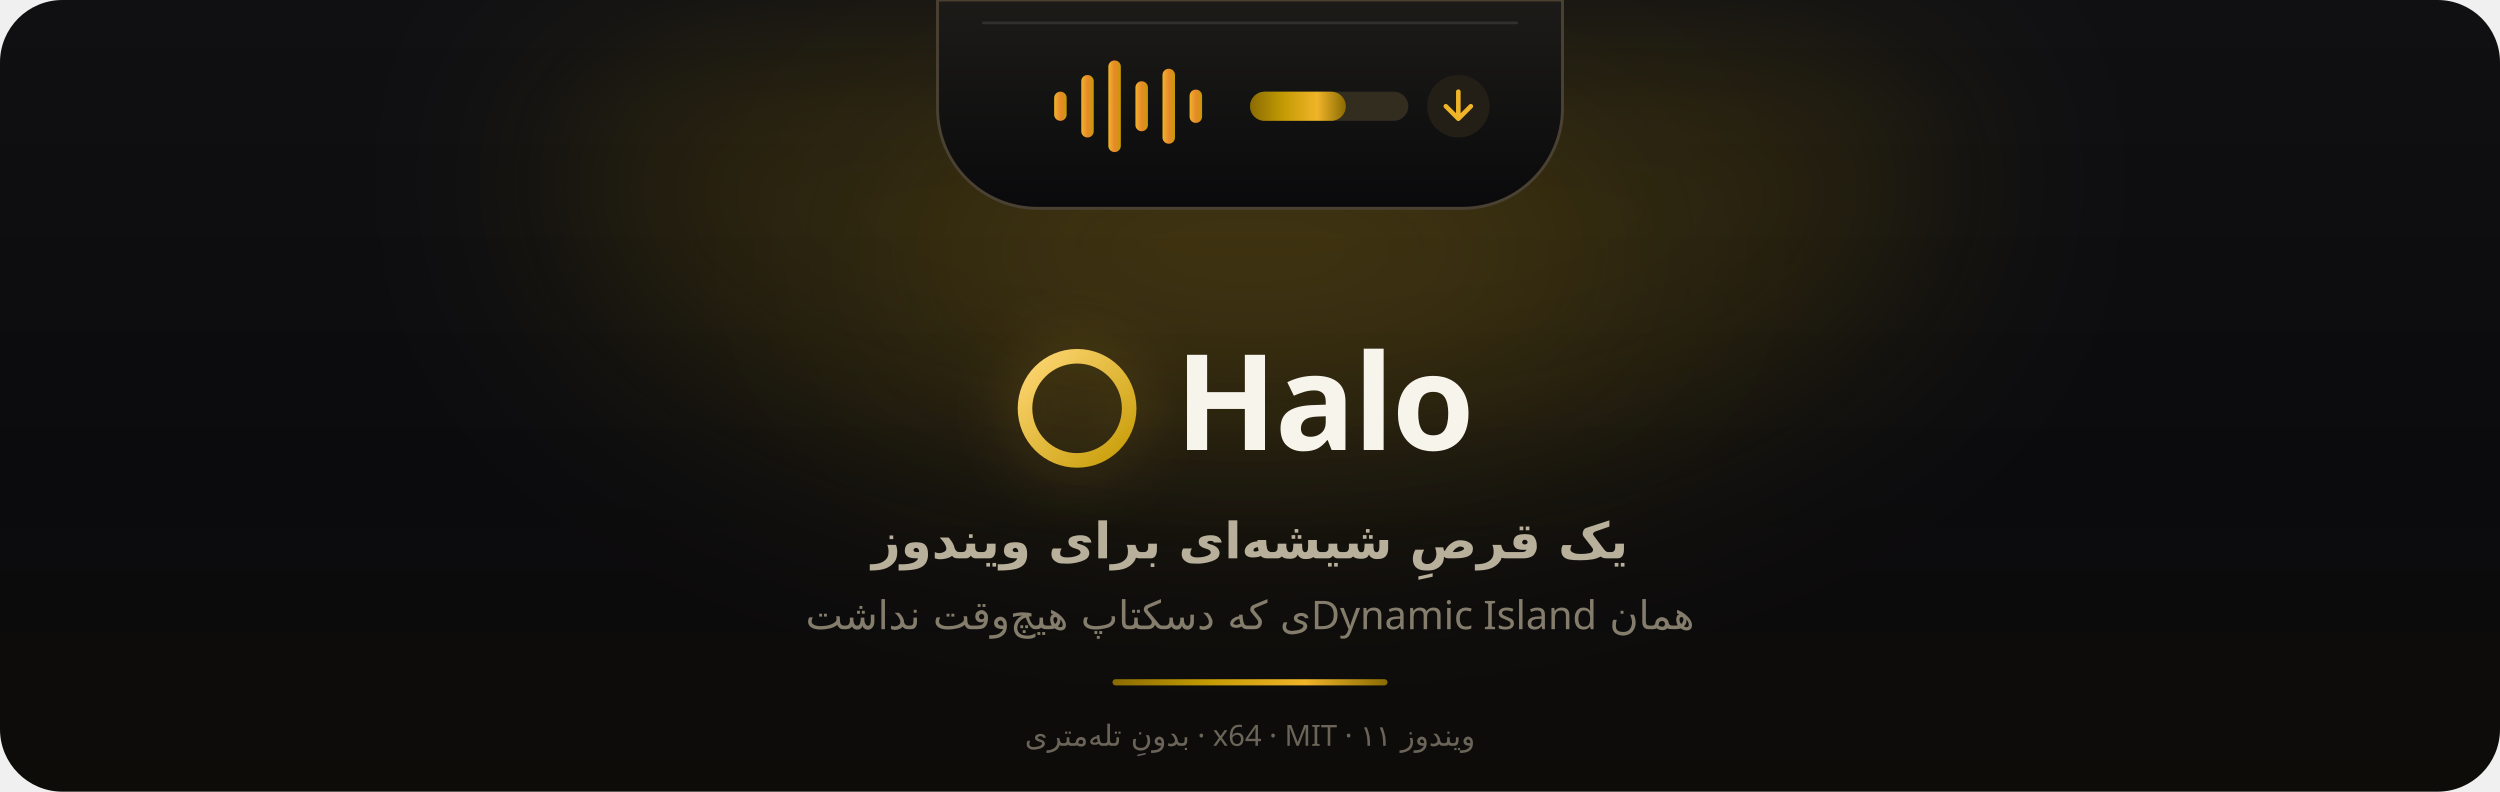
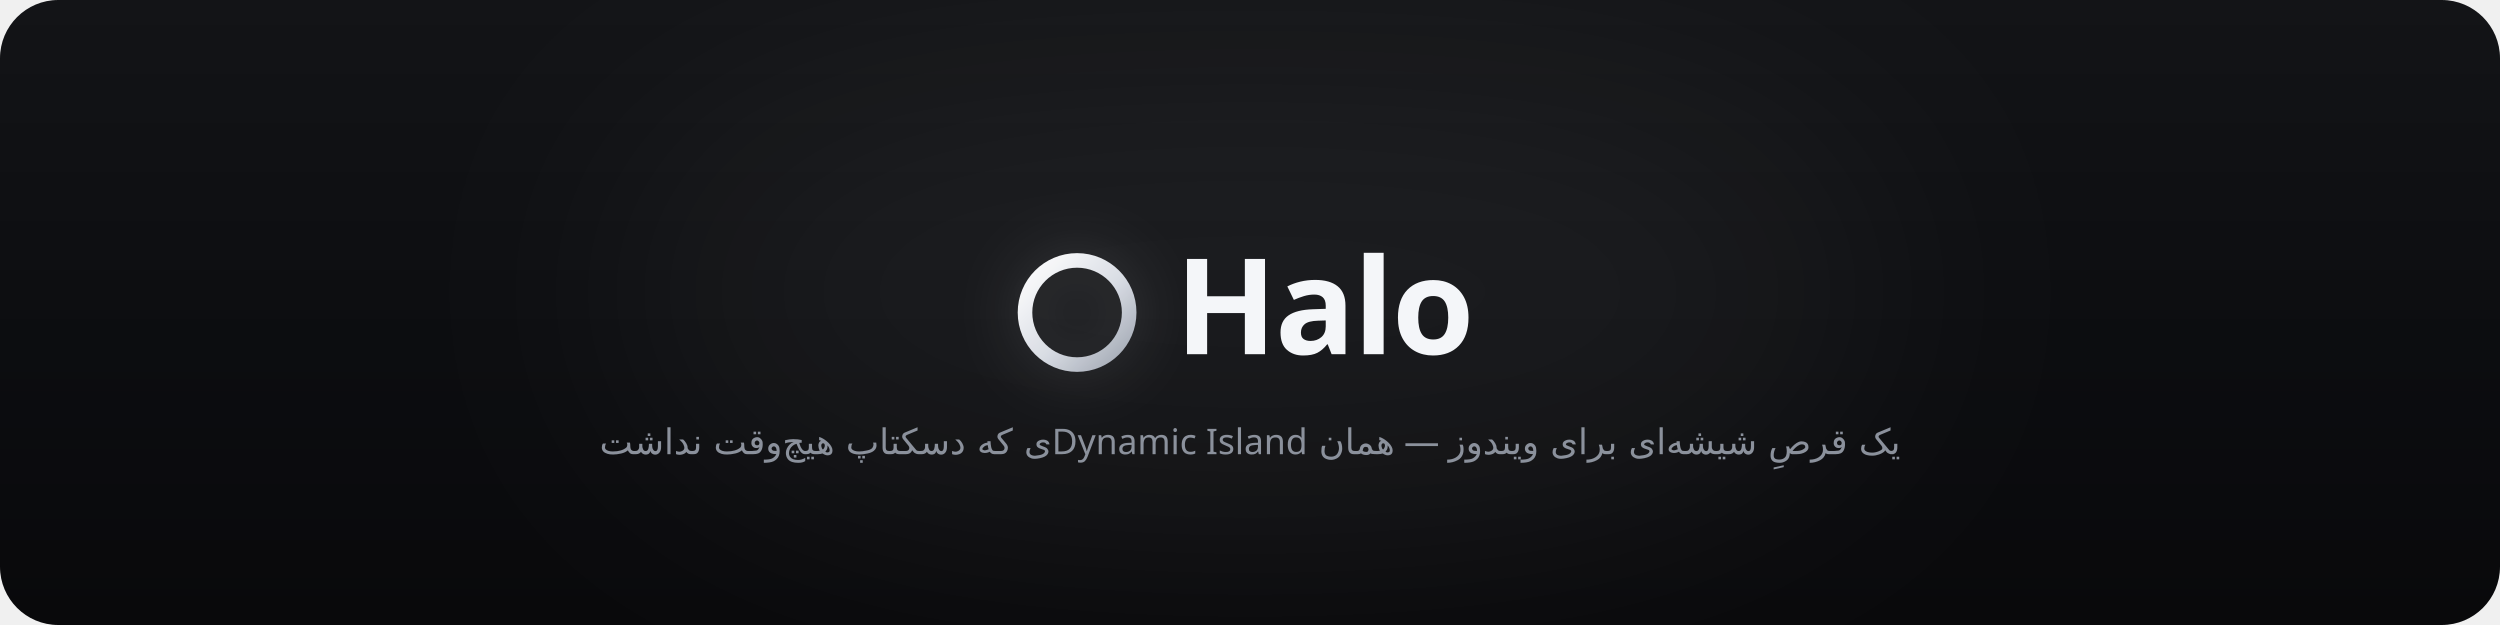
- <svg xmlns="http://www.w3.org/2000/svg" width="1200" height="380" viewBox="0 0 1200 380" font-family="Vazirmatn, 'Segoe UI', Tahoma, system-ui, sans-serif">
+ <svg xmlns="http://www.w3.org/2000/svg" width="1200" height="300" viewBox="0 0 1200 300" font-family="Vazirmatn, 'Segoe UI', Tahoma, system-ui, sans-serif">
  <defs>
    <linearGradient id="bg" x1="0" y1="0" x2="0" y2="1">
-       <stop offset="0" stop-color="#101013" />
-       <stop offset="0.6" stop-color="#0b0b0e" />
-       <stop offset="1" stop-color="#0e0c09" />
-     </linearGradient>
-     <linearGradient id="gold" x1="0" y1="0" x2="1" y2="0">
-       <stop offset="0" stop-color="#8a6b02" />
-       <stop offset="0.35" stop-color="#c49b04" />
-       <stop offset="0.7" stop-color="#f0b429" />
-       <stop offset="1" stop-color="#8a6b02" />
+       <stop offset="0" stop-color="#131417" />
+       <stop offset="0.55" stop-color="#0c0d10" />
+       <stop offset="1" stop-color="#09090b" />
    </linearGradient>
    <linearGradient id="ring" x1="0" y1="0" x2="1" y2="1">
-       <stop offset="0" stop-color="#ffd97a" />
-       <stop offset="1" stop-color="#c49b04" />
+       <stop offset="0" stop-color="#ffffff" />
+       <stop offset="0.55" stop-color="#d6dae2" />
+       <stop offset="1" stop-color="#9aa1ad" />
    </linearGradient>
-     <linearGradient id="glass" x1="0" y1="0" x2="0" y2="1">
-       <stop offset="0" stop-color="#1c1b18" />
-       <stop offset="1" stop-color="#0a0a0c" />
-     </linearGradient>
-     <linearGradient id="wave" x1="0" y1="0" x2="1" y2="0">
-       <stop offset="0" stop-color="#f0b429" />
-       <stop offset="0.5" stop-color="#e8892b" />
-       <stop offset="1" stop-color="#c49b04" />
-     </linearGradient>
-     <filter id="wide" x="-60%" y="-60%" width="220%" height="220%">
-       <feGaussianBlur stdDeviation="52" />
+     <filter id="wide" x="-70%" y="-70%" width="240%" height="240%">
+       <feGaussianBlur stdDeviation="60" />
    </filter>
-     <filter id="near" x="-70%" y="-70%" width="240%" height="240%">
-       <feGaussianBlur stdDeviation="14" />
+     <filter id="near" x="-80%" y="-80%" width="260%" height="260%">
+       <feGaussianBlur stdDeviation="13" />
    </filter>
    <clipPath id="card">
-       <rect width="1200" height="380" rx="30" />
+       <rect width="1200" height="300" rx="28" />
    </clipPath>
  </defs>
  <g clip-path="url(#card)">
-     <rect width="1200" height="380" fill="url(#bg)" />
-     <ellipse cx="600" cy="86" rx="330" ry="150" fill="#c49b04" opacity=".16" filter="url(#wide)" />
-     <ellipse cx="600" cy="120" rx="180" ry="60" fill="#f0b429" opacity=".13" filter="url(#wide)" />
-     <path d="M450 0h300v52a48 48 0 0 1-48 48H498a48 48 0 0 1-48-48z" fill="url(#glass)" />
-     <path d="M450 0h300v52a48 48 0 0 1-48 48H498a48 48 0 0 1-48-48z" fill="none" stroke="#4a4133" stroke-width="1.4" />
-     <path d="M472 11h256" stroke="#ffffff" stroke-width="1.3" stroke-linecap="round" opacity=".10" />
-     <g fill="url(#wave)">
-       <rect x="506" y="44" width="6" height="14" rx="3" />
-       <rect x="519" y="36" width="6" height="30" rx="3" />
-       <rect x="532" y="29" width="6" height="44" rx="3" />
-       <rect x="545" y="39" width="6" height="24" rx="3" />
-       <rect x="558" y="33" width="6" height="36" rx="3" />
-       <rect x="571" y="43" width="6" height="16" rx="3" />
-     </g>
-     <rect x="600" y="44" width="76" height="14" rx="7" fill="#332d20" />
-     <rect x="600" y="44" width="46" height="14" rx="7" fill="url(#gold)" />
-     <circle cx="700" cy="51" r="15" fill="#241f16" />
-     <path d="M700 44v13M694 51l6 6 6-6" stroke="#f0b429" stroke-width="2.2" stroke-linecap="round" stroke-linejoin="round" fill="none" />
-     <circle cx="517" cy="196" r="25" fill="none" stroke="url(#ring)" stroke-width="7" />
-     <circle cx="517" cy="196" r="25" fill="none" stroke="#f0b429" stroke-width="11" opacity=".22" filter="url(#near)" />
-     <text x="564" y="216" fill="#f7f4ec" font-size="64" font-weight="800" letter-spacing="-1">Halo</text>
-     <text x="600" y="268" fill="#b9b09b" font-size="24" font-weight="600" text-anchor="middle">⁧یک قرصِ شیشه‌ای برای ویندوز⁩</text>
-     <text x="600" y="302" fill="#857d6c" font-size="19" text-anchor="middle">⁧همان Dynamic Islandی که دسکتاپ هیچ‌وقت نداشت⁩</text>
-     <rect x="534" y="326" width="132" height="3" rx="1.5" fill="url(#gold)" />
-     <text x="600" y="358" fill="#6b6458" font-size="14" text-anchor="middle">⁧ویندوز ۱۱ · x64 · MIT · بدونِ تله‌متری⁩</text>
+     <rect width="1200" height="300" fill="url(#bg)" />
+     <ellipse cx="600" cy="140" rx="300" ry="130" fill="#ffffff" opacity=".055" filter="url(#wide)" />
+     <circle cx="517" cy="150" r="25" fill="none" stroke="url(#ring)" stroke-width="7" />
+     <circle cx="517" cy="150" r="25" fill="none" stroke="#ffffff" stroke-width="10" opacity=".16" filter="url(#near)" />
+     <text x="564" y="170" fill="#f4f6f9" font-size="64" font-weight="800" letter-spacing="-1">Halo</text>
+     <text x="600" y="218" fill="#8b919c" font-size="17" text-anchor="middle">⁧یک قرصِ شیشه‌ای برای ویندوز — همان Dynamic Islandی که دسکتاپ هیچ‌وقت نداشت⁩</text>
  </g>
</svg>
